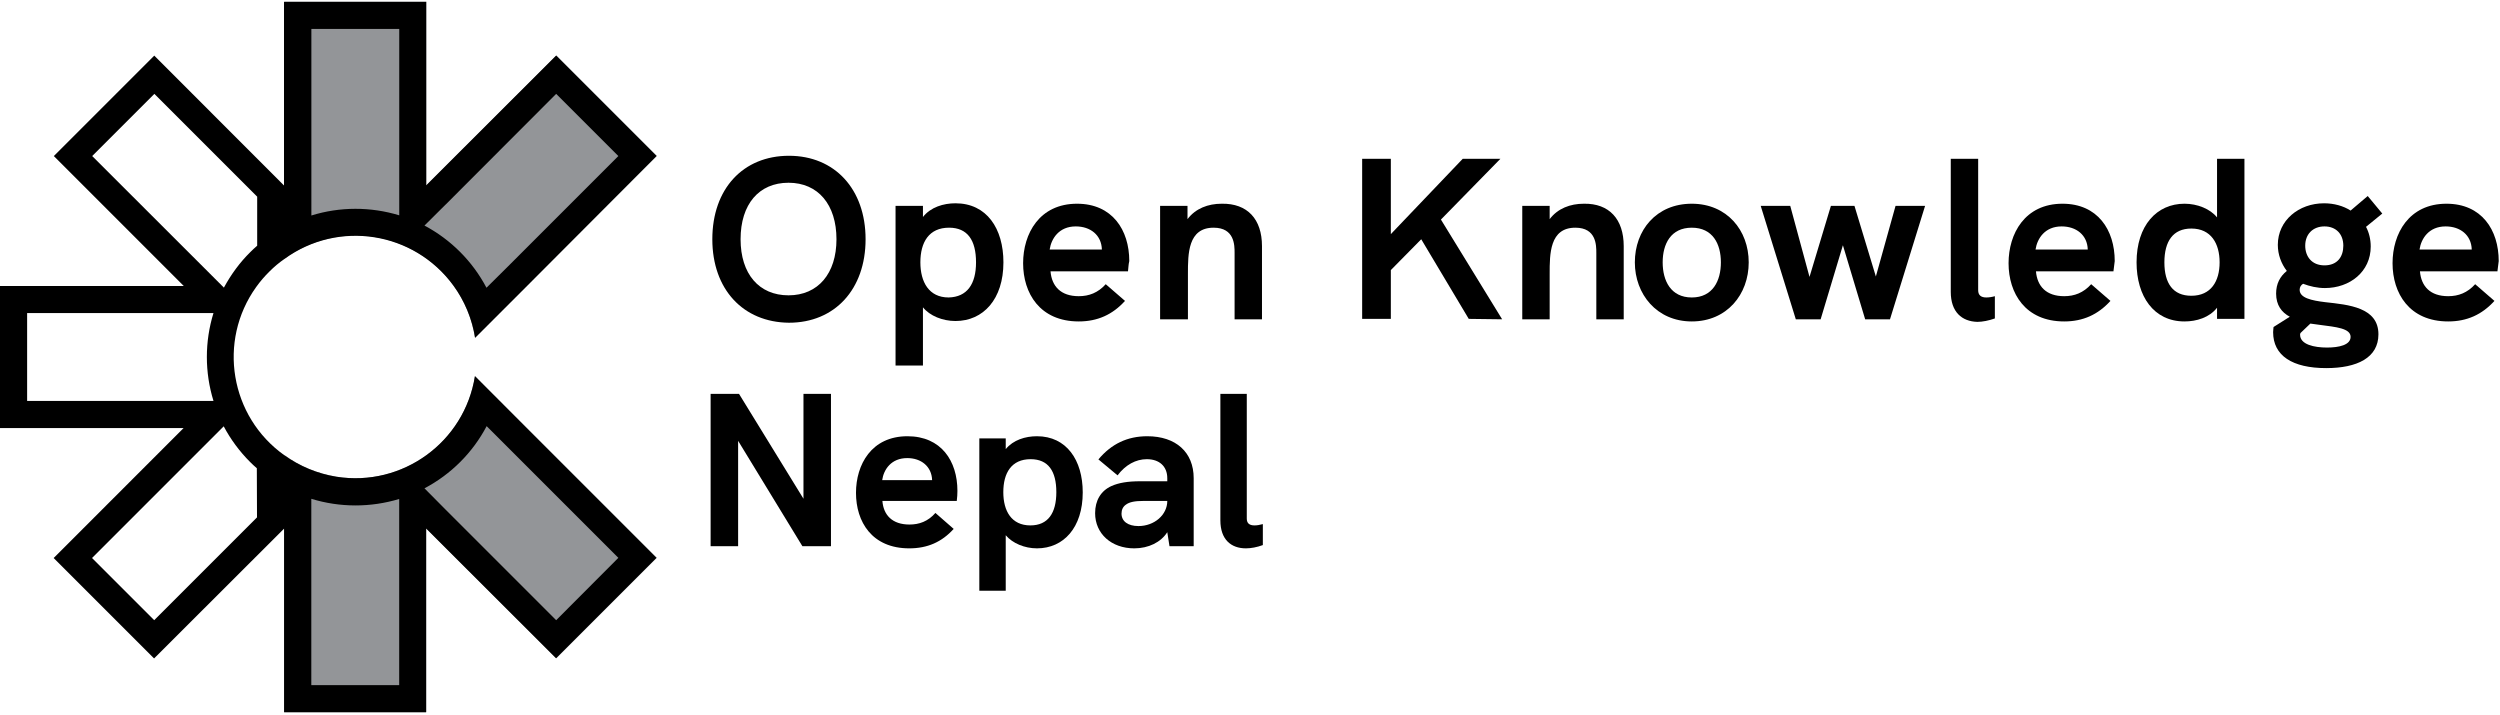
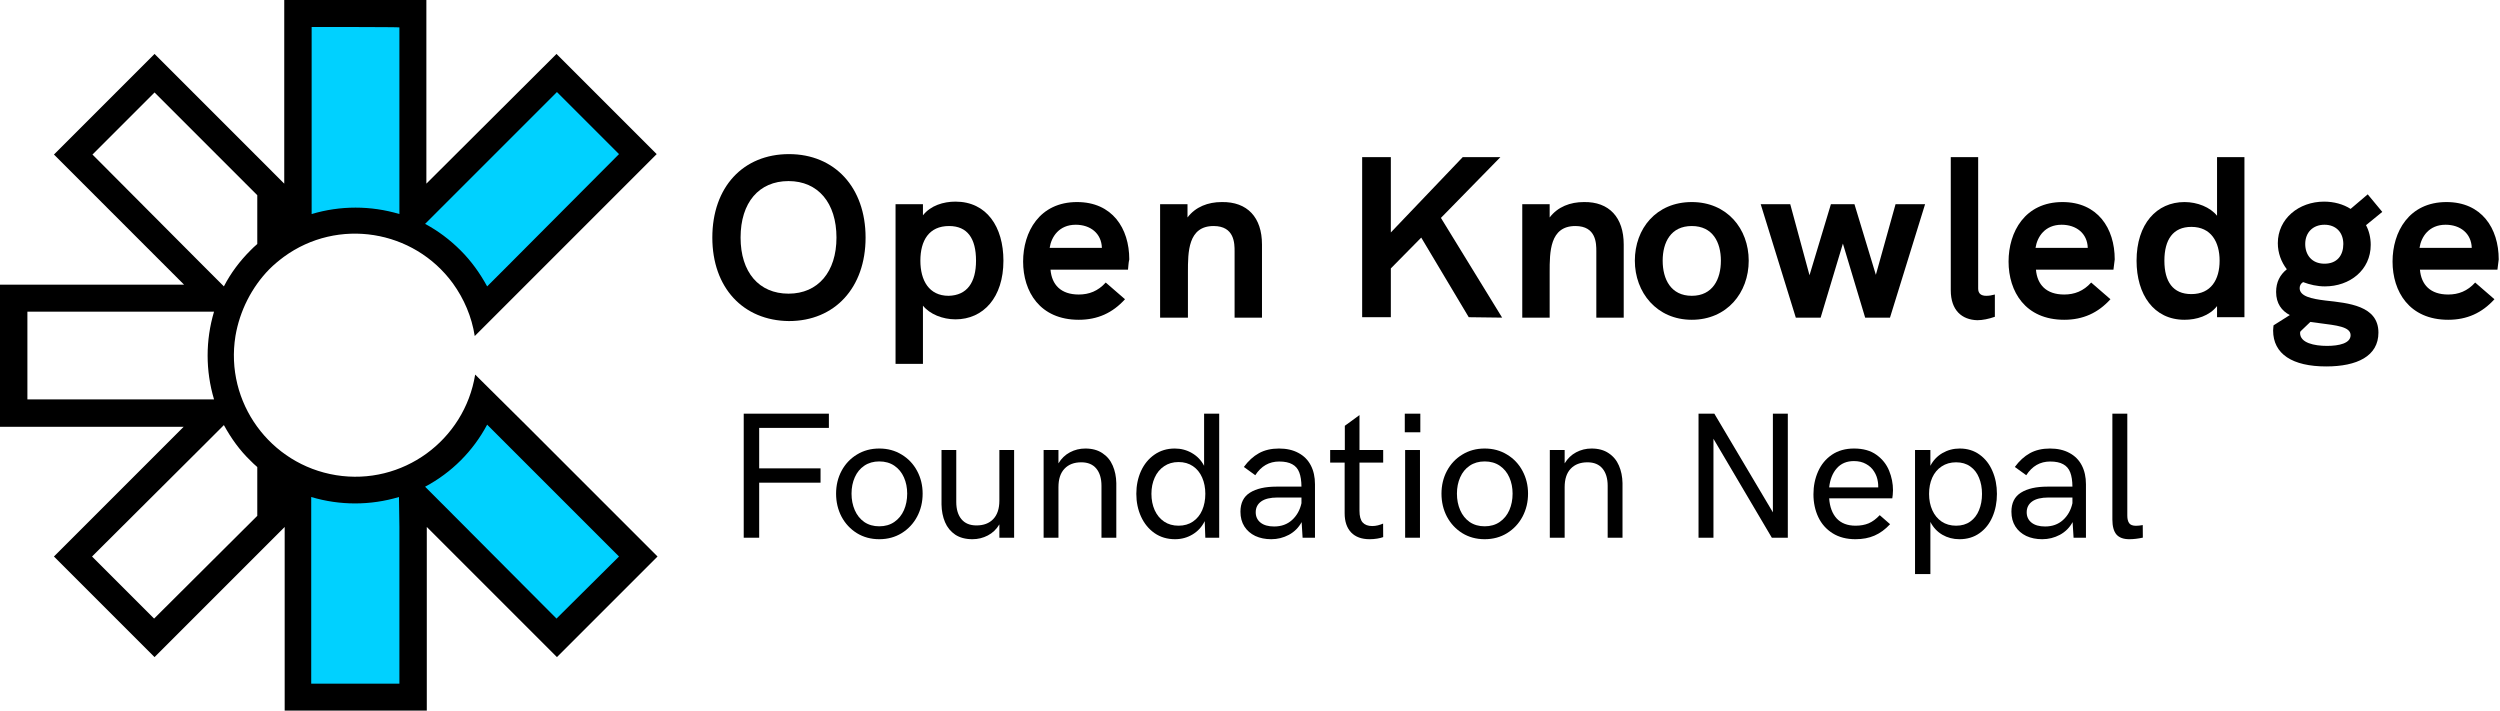
- <svg xmlns="http://www.w3.org/2000/svg" width="584" height="167" viewBox="0 0 584 167" fill="none">
-   <path d="M166.4 55.889C166.4 44.089 173.6 36.389 184.3 36.389C195 36.389 202.2 44.189 202.2 55.889C202.2 67.589 195 75.389 184.3 75.389C173.6 75.289 166.4 67.589 166.4 55.889ZM195.4 55.889C195.4 47.789 191.1 42.689 184.2 42.689C177.3 42.689 173 47.689 173 55.889C173 63.989 177.3 68.989 184.2 68.989C191.1 68.989 195.4 63.889 195.4 55.889Z" fill="black" />
-   <path d="M234.4 61.288C234.4 69.888 229.7 74.988 223.2 74.988C220.2 74.988 217.2 73.788 215.6 71.788V85.388H209.2V48.088H215.6V50.688C217.4 48.388 220.4 47.488 223.2 47.488C230.5 47.488 234.4 53.388 234.4 61.288ZM228 61.288C228 56.088 226 53.188 221.7 53.188C217 53.188 215 56.588 215 61.288C215 65.888 217 69.488 221.6 69.488C225.9 69.388 228 66.388 228 61.288Z" fill="black" />
-   <path d="M263.5 63.389H245.4C245.7 66.889 247.8 69.189 252 69.189C254.4 69.189 256.5 68.389 258.3 66.389L262.8 70.289C259.9 73.489 256.4 75.089 252 75.089C242.9 75.089 239 68.489 239 61.489C239 54.589 242.8 47.589 251.6 47.589C259.8 47.589 263.8 53.689 263.8 60.989C263.6 61.789 263.6 62.589 263.5 63.389ZM257.4 58.289C257.3 54.889 254.7 52.889 251.3 52.889C247.4 52.889 245.6 55.689 245.2 58.289H257.4Z" fill="black" />
-   <path d="M294.8 57.489V74.589H288.4V59.089C288.4 57.289 288.4 53.189 283.5 53.189C277.5 53.189 277.5 59.289 277.5 63.989V74.589H271V48.089H277.4V51.189C279.3 48.689 282.2 47.589 285.4 47.589C291.4 47.489 294.8 51.189 294.8 57.489Z" fill="black" />
-   <path d="M343.1 74.489L332 55.889L324.9 63.089V74.489H318.2V37.089H324.9V54.689L341.7 37.089H350.5L336.6 51.289L350.9 74.589L343.1 74.489Z" fill="black" />
-   <path d="M379.301 57.489V74.589H372.901V59.089C372.901 57.289 372.901 53.189 368.001 53.189C362.001 53.189 362.001 59.289 362.001 63.989V74.589H355.601V48.089H362.001V51.189C363.901 48.689 366.801 47.589 370.001 47.589C375.901 47.489 379.301 51.189 379.301 57.489Z" fill="black" />
-   <path d="M381.9 61.289C381.9 53.789 386.9 47.589 395.2 47.589C403.4 47.589 408.5 53.789 408.5 61.289C408.5 68.789 403.4 75.089 395.2 75.089C387 75.089 381.9 68.689 381.9 61.289ZM402 61.289C402 56.989 400.1 53.189 395.2 53.189C390.3 53.189 388.4 56.989 388.4 61.289C388.4 65.589 390.3 69.489 395.2 69.489C400.1 69.489 402 65.589 402 61.289Z" fill="black" />
-   <path d="M411.301 48.089H418.201L422.701 64.689L427.701 48.089H433.201L438.201 64.589L442.801 48.089H449.701L441.501 74.589H435.701L430.501 57.289L425.301 74.589H419.501L411.301 48.089Z" fill="black" />
-   <path d="M455.7 68.189V37.089H462.1V67.789C462.1 68.989 462.8 69.489 464 69.489C464.6 69.489 465.3 69.389 466 69.189V74.389C464.6 74.889 463.1 75.189 461.9 75.189C458.3 75.089 455.7 72.889 455.7 68.189Z" fill="black" />
-   <path d="M493.7 63.389H475.6C475.9 66.889 478 69.189 482.2 69.189C484.6 69.189 486.7 68.389 488.5 66.389L493 70.289C490.1 73.489 486.6 75.089 482.2 75.089C473.1 75.089 469.2 68.489 469.2 61.489C469.2 54.589 473 47.589 481.8 47.589C490 47.589 494 53.689 494 60.989C493.9 61.789 493.8 62.589 493.7 63.389ZM487.7 58.289C487.6 54.889 485 52.889 481.6 52.889C477.7 52.889 475.9 55.689 475.5 58.289H487.7Z" fill="black" />
-   <path d="M524.301 37.089V74.489H517.901V71.889C516.101 74.189 513.101 75.089 510.301 75.089C503.101 75.089 499.101 69.189 499.101 61.289C499.101 52.689 503.801 47.589 510.301 47.589C513.301 47.589 516.301 48.789 517.901 50.789V37.089H524.301ZM518.501 61.289C518.501 56.889 516.501 53.389 511.901 53.389C507.601 53.389 505.601 56.389 505.601 61.289C505.601 66.189 507.601 69.089 511.901 69.089C516.501 69.089 518.501 65.689 518.501 61.289Z" fill="black" />
-   <path d="M555.6 78.089C555.6 83.589 550.6 85.989 543.4 85.989C535.5 85.989 531 83.089 531 77.589C531 76.989 531.1 76.689 531.1 76.389L534.9 73.989C533 72.989 531.7 71.289 531.7 68.589C531.7 66.289 532.6 64.589 534.2 63.289C532.9 61.589 532.1 59.489 532.1 57.189C532.1 51.489 537 47.489 542.9 47.489C545.2 47.489 547.4 48.089 549.1 49.189L553.1 45.789L556.5 49.889L552.7 52.989C553.4 54.289 553.8 55.889 553.8 57.589C553.8 63.489 548.9 67.289 543.1 67.289C541.3 67.289 539.6 66.889 538 66.289C537.5 66.589 537.2 67.089 537.2 67.689C537.2 69.589 539.9 70.189 543.2 70.589C548.6 71.189 555.6 71.789 555.6 78.089ZM549.1 78.689C549.1 76.689 545.7 76.389 541.9 75.889L539.7 75.589L537.4 77.789C537.3 77.989 537.3 78.089 537.3 78.189C537.3 80.489 540.6 81.189 543.6 81.189C546.4 81.189 549.1 80.589 549.1 78.689ZM538.5 57.389C538.5 59.889 540 61.989 543 61.989C546 61.989 547.4 59.989 547.4 57.389C547.4 54.689 545.7 52.889 543 52.889C540.3 52.889 538.5 54.689 538.5 57.389Z" fill="black" />
-   <path d="M583.4 63.389H565.3C565.6 66.889 567.7 69.189 571.9 69.189C574.3 69.189 576.4 68.389 578.2 66.389L582.7 70.289C579.8 73.489 576.3 75.089 571.9 75.089C562.8 75.089 558.9 68.489 558.9 61.489C558.9 54.589 562.7 47.589 571.5 47.589C579.7 47.589 583.7 53.689 583.7 60.989C583.6 61.789 583.5 62.589 583.4 63.389ZM577.4 58.289C577.3 54.889 574.7 52.889 571.3 52.889C567.4 52.889 565.6 55.689 565.2 58.289H577.4Z" fill="black" />
-   <path d="M187.69 92H194.115V127.585H187.433L172.425 102.977V127.585H166V92H172.63L187.69 116.506V92Z" fill="black" />
-   <path d="M223.654 114.668C223.654 115.434 223.603 116.2 223.5 117.017H206.127C206.384 120.335 208.44 122.531 212.449 122.531C214.711 122.531 216.767 121.816 218.514 119.825L222.78 123.552C220.005 126.615 216.664 128.095 212.398 128.095C203.66 128.095 199.96 121.867 199.96 115.128C199.96 108.542 203.558 101.905 211.987 101.905C219.851 101.905 223.654 107.674 223.654 114.668ZM206.076 112.166H217.743C217.641 108.95 215.173 107.01 211.935 107.01C208.183 107.01 206.436 109.665 206.076 112.166Z" fill="black" />
-   <path d="M242.237 101.905C249.124 101.905 252.928 107.469 252.928 115.026C252.928 123.245 248.456 128.095 242.237 128.095C239.359 128.095 236.532 126.921 234.939 125.032V138H228.771V102.415H234.939V104.917C236.686 102.772 239.513 101.905 242.237 101.905ZM240.695 122.735C244.807 122.735 246.76 119.876 246.76 114.974C246.76 110.022 244.858 107.265 240.747 107.265C236.275 107.265 234.373 110.482 234.373 114.974C234.373 119.365 236.275 122.735 240.695 122.735Z" fill="black" />
-   <path d="M268 101.905C274.681 101.905 278.845 105.632 278.845 111.707V127.585H273.191L272.677 124.317C271.186 126.666 268.308 128.095 264.967 128.095C259.622 128.095 255.819 124.675 255.819 119.876C255.819 116.915 257.155 114.668 259.622 113.545C261.318 112.779 263.477 112.422 266.355 112.422H272.677V111.707C272.677 108.95 270.827 107.265 267.897 107.265C265.327 107.265 262.911 108.593 261.061 111.043L256.59 107.316C259.622 103.691 263.374 101.905 268 101.905ZM265.944 122.888C269.645 122.888 272.677 120.284 272.677 117.017H267.177C265.07 117.017 263.837 117.272 263.014 117.885C262.346 118.344 261.986 119.059 261.986 119.978C261.986 121.765 263.477 122.888 265.944 122.888Z" fill="black" />
-   <path d="M291.042 128.095C287.599 128.095 285.08 126.053 285.08 121.56V92H291.248V121.152C291.248 122.275 291.916 122.735 293.047 122.735C293.612 122.735 294.28 122.633 295 122.428V127.33C293.612 127.84 292.225 128.095 291.042 128.095Z" fill="black" />
-   <path d="M110.943 87.871C108.509 103.295 94.011 113.809 78.629 111.36C74.202 110.641 70.038 108.926 66.428 106.297V166.348H99.6V123.451L129.964 153.773L153.425 130.312L123.061 99.948L110.943 87.857V87.871Z" fill="#939598" />
-   <path d="M110.943 78.865C108.509 63.441 94.011 52.928 78.629 55.376C74.202 56.095 70.038 57.811 66.428 60.439V0.389H99.6V43.286L129.964 12.963L153.425 36.424L123.061 66.788L110.943 78.879V78.865Z" fill="#939598" />
-   <path d="M110.943 87.871C108.508 103.295 93.983 113.808 78.559 111.36C74.174 110.641 69.996 108.925 66.4 106.325C53.756 97.319 50.782 79.709 59.829 67.066C60.77 65.751 61.821 64.52 62.983 63.386C64.034 62.335 65.196 61.352 66.441 60.495C79.057 51.296 96.722 54.118 105.922 66.72C108.55 70.317 110.279 74.522 110.985 78.921L123.103 66.803L153.384 36.439L129.922 12.977L99.558 43.3V0.431H66.344V43.328L36.036 12.991L12.575 36.453L42.939 66.817H0V99.989H42.897L12.533 130.353L35.994 153.814L66.358 123.492V166.389H99.531V123.45L129.895 153.773L153.356 130.312L122.992 99.947L110.943 87.857V87.871ZM104.068 47.824L129.922 21.928L144.447 36.453L118.593 62.307L113.641 67.218C110.376 61.02 105.313 55.958 99.157 52.693L104.068 47.81V47.824ZM93.264 6.766V50.3C86.583 48.266 79.417 48.266 72.736 50.341V6.766H93.264ZM21.538 36.453L36.063 21.928L60.078 45.942V57.396C59.511 57.88 58.985 58.378 58.501 58.862C56.025 61.297 53.964 64.119 52.304 67.19L47.393 62.279L21.538 36.453ZM6.336 93.653V73.125H49.869C47.808 79.806 47.808 86.972 49.869 93.653H6.349H6.336ZM60.036 120.863L36.022 144.878L21.497 130.353L47.351 104.499L52.262 99.588C53.881 102.659 55.983 105.481 58.418 107.915C58.902 108.4 59.428 108.898 59.995 109.382L60.036 120.863ZM93.25 123.492V160.053H72.722V116.52C79.403 118.581 86.569 118.581 93.25 116.561V123.506V123.492ZM129.922 144.878L104.068 119.024L99.157 114.071C105.354 110.807 110.417 105.744 113.682 99.546L118.593 104.457L144.447 130.312L129.922 144.878Z" fill="black" />
+ <svg xmlns="http://www.w3.org/2000/svg" width="584" height="166" viewBox="0 0 584 166" fill="none">
+   <path d="M111 88.5C108.6 103.9 94.1 114.5 78.7 112C74.3 111.3 70.1 111.2 66.5 108.5L67 165H99V121.5L130 152.5L152 130L123.2 100.6L111 88.5Z" fill="#00D1FF" />
+   <path d="M103.5 63C107.7 67.2 110.1 72.1 111 78L122.5 66L152.5 36L130 13.5L99.001 44.5V0.5L67.001 0.5L66.4 59.5C77.7 51.4 93.6 53.2 103.5 63Z" fill="#00D1FF" />
+   <path d="M111 87.5C108.5 102.9 94 113.5 78.5 111C63.1 108.5 52.5 94 55 78.5C56 72.6 58.8 67.1 62.9 62.9C64 61.8 65.1 60.9 66.3 60C78.9 50.8 96.6 53.6 105.8 66.2C108.4 69.8 110.2 74 110.9 78.5L123 66.4L153.4 36L130 12.6L99.6 42.9V0H66.4V42.9L36.1 12.6L12.6 36.1L43 66.5H0V99.7H42.9L12.6 130L36.1 153.5L66.5 123.1V166H99.7V123.1L130.1 153.5L153.6 130L123.2 99.6L111 87.5ZM104.2 47.4L130.1 21.5L144.6 36L118.7 62L113.8 66.9C112.1 63.8 110.1 61 107.6 58.5C105.1 56 102.3 53.9 99.3 52.3L104.2 47.4ZM93.3 6.4V50C86.6 48 79.5 48 72.8 50V6.3C72.8 6.3 93.3 6.3 93.3 6.4ZM21.6 36.1L36.1 21.6L60.1 45.6V57C59.5 57.5 59 58 58.5 58.5C56 61 53.9 63.8 52.3 66.9L47.4 62L21.6 36.1ZM6.4 93.3V72.8H50C48 79.5 48 86.6 50 93.3C49.9 93.3 6.3 93.3 6.4 93.3ZM60.1 120.5L36 144.5L21.5 130L47.4 104.2L52.3 99.3C54 102.4 56 105.2 58.5 107.6C59 108.1 59.5 108.6 60.1 109.1V120.5ZM93.3 123.1V159.7H72.7V116.1C79.4 118.1 86.5 118.1 93.2 116.1L93.3 123.1ZM130 144.5L104.2 118.6L99.3 113.7C105.5 110.4 110.5 105.4 113.8 99.2L118.7 104.1L144.6 130L130 144.5Z" fill="black" />
+   <path d="M166.4 55.5C166.4 43.7 173.6 36 184.3 36C195 36 202.2 43.8 202.2 55.5C202.2 67.2 195 75 184.3 75C173.6 74.9 166.4 67.2 166.4 55.5ZM195.4 55.5C195.4 47.4 191.1 42.3 184.2 42.3C177.3 42.3 173 47.3 173 55.5C173 63.6 177.3 68.6 184.2 68.6C191.1 68.6 195.4 63.5 195.4 55.5Z" fill="black" />
+   <path d="M234.4 60.9C234.4 69.5 229.7 74.6 223.2 74.6C220.2 74.6 217.2 73.4 215.6 71.4V85H209.2V47.7H215.6V50.3C217.4 48 220.4 47.1 223.2 47.1C230.5 47.1 234.4 53 234.4 60.9ZM228 60.9C228 55.7 226 52.8 221.7 52.8C217 52.8 215 56.2 215 60.9C215 65.5 217 69.1 221.6 69.1C225.9 69 228 66 228 60.9Z" fill="black" />
+   <path d="M263.5 63H245.4C245.7 66.5 247.8 68.8 252 68.8C254.4 68.8 256.5 68 258.3 66L262.8 69.9C259.9 73.1 256.4 74.7 252 74.7C242.9 74.7 239 68.1 239 61.1C239 54.2 242.8 47.2 251.6 47.2C259.8 47.2 263.8 53.3 263.8 60.6C263.6 61.4 263.6 62.2 263.5 63ZM257.4 57.9C257.3 54.5 254.7 52.5 251.3 52.5C247.4 52.5 245.6 55.3 245.2 57.9H257.4Z" fill="black" />
+   <path d="M294.8 57.1V74.2H288.4V58.7C288.4 56.9 288.4 52.8 283.5 52.8C277.5 52.8 277.5 58.9 277.5 63.6V74.2H271V47.7H277.4V50.8C279.3 48.3 282.2 47.2 285.4 47.2C291.4 47.1 294.8 50.8 294.8 57.1Z" fill="black" />
+   <path d="M343.1 74.1L332 55.5L324.9 62.7V74.1H318.2V36.7H324.9V54.3L341.7 36.7H350.5L336.6 50.9L350.9 74.2L343.1 74.1Z" fill="black" />
+   <path d="M379.301 57.1V74.2H372.901V58.7C372.901 56.9 372.901 52.8 368.001 52.8C362.001 52.8 362.001 58.9 362.001 63.6V74.2H355.601V47.7H362.001V50.8C363.901 48.3 366.801 47.2 370.001 47.2C375.901 47.1 379.301 50.8 379.301 57.1Z" fill="black" />
+   <path d="M381.9 60.9C381.9 53.4 386.9 47.2 395.2 47.2C403.4 47.2 408.5 53.4 408.5 60.9C408.5 68.4 403.4 74.7 395.2 74.7C387 74.7 381.9 68.3 381.9 60.9ZM402 60.9C402 56.6 400.1 52.8 395.2 52.8C390.3 52.8 388.4 56.6 388.4 60.9C388.4 65.2 390.3 69.1 395.2 69.1C400.1 69.1 402 65.2 402 60.9Z" fill="black" />
+   <path d="M411.301 47.7H418.201L422.701 64.3L427.701 47.7H433.201L438.201 64.2L442.801 47.7H449.701L441.501 74.2H435.701L430.501 56.9L425.301 74.2H419.501L411.301 47.7Z" fill="black" />
+   <path d="M455.7 67.8V36.7H462.1V67.4C462.1 68.6 462.8 69.1 464 69.1C464.6 69.1 465.3 69 466 68.8V74C464.6 74.5 463.1 74.8 461.9 74.8C458.3 74.7 455.7 72.5 455.7 67.8Z" fill="black" />
+   <path d="M493.7 63H475.6C475.9 66.5 478 68.8 482.2 68.8C484.6 68.8 486.7 68 488.5 66L493 69.9C490.1 73.1 486.6 74.7 482.2 74.7C473.1 74.7 469.2 68.1 469.2 61.1C469.2 54.2 473 47.2 481.8 47.2C490 47.2 494 53.3 494 60.6C493.9 61.4 493.8 62.2 493.7 63ZM487.7 57.9C487.6 54.5 485 52.5 481.6 52.5C477.7 52.5 475.9 55.3 475.5 57.9H487.7Z" fill="black" />
+   <path d="M524.301 36.7V74.1H517.901V71.5C516.101 73.8 513.101 74.7 510.301 74.7C503.101 74.7 499.101 68.8 499.101 60.9C499.101 52.3 503.801 47.2 510.301 47.2C513.301 47.2 516.301 48.4 517.901 50.4V36.7H524.301ZM518.501 60.9C518.501 56.5 516.501 53 511.901 53C507.601 53 505.601 56 505.601 60.9C505.601 65.8 507.601 68.7 511.901 68.7C516.501 68.7 518.501 65.3 518.501 60.9Z" fill="black" />
+   <path d="M555.6 77.7C555.6 83.2 550.6 85.6 543.4 85.6C535.5 85.6 531 82.7 531 77.2C531 76.6 531.1 76.3 531.1 76L534.9 73.6C533 72.6 531.7 70.9 531.7 68.2C531.7 65.9 532.6 64.2 534.2 62.9C532.9 61.2 532.1 59.1 532.1 56.8C532.1 51.1 537 47.1 542.9 47.1C545.2 47.1 547.4 47.7 549.1 48.8L553.1 45.4L556.5 49.5L552.7 52.6C553.4 53.9 553.8 55.5 553.8 57.2C553.8 63.1 548.9 66.9 543.1 66.9C541.3 66.9 539.6 66.5 538 65.9C537.5 66.2 537.2 66.7 537.2 67.3C537.2 69.2 539.9 69.8 543.2 70.2C548.6 70.8 555.6 71.4 555.6 77.7ZM549.1 78.3C549.1 76.3 545.7 76 541.9 75.5L539.7 75.2L537.4 77.4C537.3 77.6 537.3 77.7 537.3 77.8C537.3 80.1 540.6 80.8 543.6 80.8C546.4 80.8 549.1 80.2 549.1 78.3ZM538.5 57C538.5 59.5 540 61.6 543 61.6C546 61.6 547.4 59.6 547.4 57C547.4 54.3 545.7 52.5 543 52.5C540.3 52.5 538.5 54.3 538.5 57Z" fill="black" />
+   <path d="M583.4 63H565.3C565.6 66.5 567.7 68.8 571.9 68.8C574.3 68.8 576.4 68 578.2 66L582.7 69.9C579.8 73.1 576.3 74.7 571.9 74.7C562.8 74.7 558.9 68.1 558.9 61.1C558.9 54.2 562.7 47.2 571.5 47.2C579.7 47.2 583.7 53.3 583.7 60.6C583.6 61.4 583.5 62.2 583.4 63ZM577.4 57.9C577.3 54.5 574.7 52.5 571.3 52.5C567.4 52.5 565.6 55.3 565.2 57.9H577.4Z" fill="black" />
+   <path d="M497.409 125.96C496.042 125.96 495.037 125.591 494.395 124.853C493.766 124.101 493.451 122.938 493.451 121.366V96.634H496.938V120.443C496.938 121.209 497.081 121.797 497.368 122.207C497.655 122.617 498.188 122.822 498.968 122.822C499.392 122.822 499.918 122.768 500.547 122.658L500.567 125.591C499.433 125.837 498.38 125.96 497.409 125.96Z" fill="black" />
+   <path d="M478.87 104.775C480.634 104.775 482.145 105.117 483.402 105.801C484.674 106.471 485.638 107.435 486.294 108.692C486.95 109.95 487.278 111.427 487.278 113.122V125.611H484.387L484.161 121.961C483.464 123.246 482.473 124.237 481.188 124.935C479.902 125.618 478.528 125.96 477.065 125.96C475.671 125.96 474.427 125.707 473.333 125.201C472.253 124.682 471.405 123.943 470.79 122.986C470.175 122.016 469.867 120.867 469.867 119.541C469.867 117.504 470.605 116.021 472.082 115.091C473.572 114.147 475.65 113.676 478.316 113.676H484.12C484.106 112.309 483.936 111.201 483.607 110.354C483.279 109.492 482.732 108.856 481.967 108.446C481.215 108.022 480.196 107.811 478.911 107.811C476.573 107.811 474.714 108.877 473.333 111.01L470.667 109.082C471.706 107.66 472.882 106.587 474.194 105.862C475.507 105.138 477.065 104.775 478.87 104.775ZM477.742 122.986C479.41 122.986 480.798 122.487 481.905 121.489C483.026 120.478 483.765 119.165 484.12 117.552V116.219H478.521C476.84 116.219 475.568 116.526 474.707 117.142C473.859 117.757 473.436 118.598 473.436 119.664C473.436 120.676 473.812 121.482 474.563 122.084C475.315 122.686 476.375 122.986 477.742 122.986Z" fill="black" />
+   <path d="M447.35 105.124H450.938V108.815C451.595 107.544 452.531 106.553 453.748 105.842C454.979 105.131 456.325 104.775 457.788 104.775C459.579 104.775 461.131 105.254 462.443 106.211C463.756 107.154 464.754 108.433 465.438 110.046C466.135 111.646 466.483 113.423 466.483 115.378C466.483 117.333 466.135 119.117 465.438 120.73C464.754 122.33 463.749 123.602 462.423 124.545C461.11 125.488 459.545 125.96 457.727 125.96C456.264 125.96 454.931 125.611 453.728 124.914C452.524 124.203 451.595 123.205 450.938 121.92V134.102H447.35V105.124ZM456.947 122.802C458.246 122.802 459.347 122.48 460.249 121.838C461.165 121.182 461.849 120.293 462.3 119.172C462.765 118.051 462.997 116.786 462.997 115.378C462.997 113.97 462.765 112.712 462.3 111.604C461.849 110.483 461.165 109.602 460.249 108.959C459.347 108.316 458.246 107.995 456.947 107.995C455.648 107.995 454.521 108.316 453.563 108.959C452.606 109.588 451.875 110.463 451.369 111.584C450.877 112.691 450.631 113.956 450.631 115.378C450.631 116.786 450.884 118.058 451.39 119.192C451.896 120.313 452.62 121.195 453.563 121.838C454.521 122.48 455.648 122.802 456.947 122.802Z" fill="black" />
+   <path d="M433.445 125.96C431.354 125.96 429.569 125.495 428.093 124.565C426.616 123.636 425.502 122.378 424.75 120.792C423.998 119.192 423.622 117.415 423.622 115.46C423.622 113.532 423.984 111.755 424.709 110.128C425.434 108.501 426.507 107.202 427.929 106.231C429.364 105.261 431.087 104.775 433.097 104.775C435.243 104.775 436.993 105.268 438.347 106.252C439.714 107.236 440.698 108.474 441.3 109.964C441.901 111.44 442.202 112.958 442.202 114.517C442.202 114.886 442.182 115.255 442.141 115.624C442.113 115.979 442.079 116.239 442.038 116.403H427.293C427.43 118.413 428.018 119.985 429.057 121.12C430.109 122.241 431.579 122.802 433.466 122.802C434.614 122.802 435.633 122.617 436.521 122.248C437.41 121.865 438.271 121.229 439.105 120.341L441.525 122.453C440.391 123.67 439.174 124.559 437.875 125.119C436.59 125.68 435.113 125.96 433.445 125.96ZM438.757 113.86C438.757 113.272 438.729 112.842 438.675 112.568C438.552 111.68 438.258 110.873 437.793 110.148C437.342 109.41 436.713 108.822 435.906 108.385C435.113 107.934 434.17 107.708 433.076 107.708C431.395 107.708 430.062 108.269 429.077 109.39C428.093 110.497 427.498 111.987 427.293 113.86H438.757Z" fill="black" />
+   <path d="M417.634 96.634V125.611H413.901L400.264 102.499V125.611H396.777V96.634H400.469L414.147 119.685V96.634H417.634Z" fill="black" />
+   <path d="M362.037 105.124H365.503V108.241C366.187 107.106 367.082 106.245 368.189 105.657C369.297 105.069 370.493 104.775 371.778 104.775C373.378 104.775 374.711 105.138 375.777 105.862C376.857 106.573 377.657 107.537 378.177 108.754C378.71 109.971 378.99 111.338 379.018 112.855V125.611H375.552V113.491C375.552 111.769 375.148 110.422 374.342 109.451C373.535 108.48 372.366 107.995 370.835 107.995C369.167 107.995 367.861 108.494 366.918 109.492C365.975 110.477 365.503 111.912 365.503 113.799V125.611H362.037V105.124Z" fill="black" />
+   <path d="M346.82 125.96C344.865 125.96 343.122 125.488 341.591 124.545C340.06 123.588 338.863 122.303 338.002 120.689C337.154 119.062 336.73 117.271 336.73 115.316C336.73 113.375 337.154 111.604 338.002 110.005C338.863 108.392 340.06 107.12 341.591 106.19C343.122 105.247 344.865 104.775 346.82 104.775C348.775 104.775 350.519 105.247 352.05 106.19C353.595 107.12 354.798 108.392 355.659 110.005C356.521 111.618 356.951 113.389 356.951 115.316C356.951 117.271 356.521 119.062 355.659 120.689C354.798 122.303 353.595 123.588 352.05 124.545C350.519 125.488 348.775 125.96 346.82 125.96ZM346.82 122.945C348.188 122.945 349.363 122.604 350.348 121.92C351.332 121.236 352.077 120.32 352.583 119.172C353.089 118.01 353.342 116.725 353.342 115.316C353.342 113.922 353.089 112.657 352.583 111.522C352.077 110.374 351.332 109.465 350.348 108.795C349.363 108.125 348.188 107.79 346.82 107.79C345.467 107.79 344.298 108.125 343.313 108.795C342.343 109.451 341.604 110.354 341.099 111.502C340.593 112.637 340.34 113.908 340.34 115.316C340.34 116.725 340.593 118.01 341.099 119.172C341.604 120.334 342.343 121.257 343.313 121.94C344.298 122.61 345.467 122.945 346.82 122.945Z" fill="black" />
+   <path d="M328.158 96.634H331.788V100.981H328.158V96.634ZM328.24 105.124H331.706V125.611H328.24V105.124Z" fill="black" />
+   <path d="M319.955 125.96C318.082 125.96 316.64 125.434 315.628 124.381C314.616 123.314 314.11 121.817 314.11 119.89V108.057H310.727V105.124H314.151V99.464L317.576 96.962V105.124H323.113V108.057H317.576V119.315C317.576 120.573 317.822 121.482 318.314 122.043C318.82 122.604 319.565 122.884 320.55 122.884C320.987 122.884 321.432 122.829 321.883 122.72C322.348 122.597 322.751 122.46 323.093 122.31L323.113 125.468C322.758 125.604 322.293 125.721 321.719 125.816C321.145 125.912 320.557 125.96 319.955 125.96Z" fill="black" />
+   <path d="M298.771 104.775C300.534 104.775 302.045 105.117 303.303 105.801C304.574 106.471 305.538 107.435 306.194 108.692C306.851 109.95 307.179 111.427 307.179 113.122V125.611H304.287L304.062 121.961C303.364 123.246 302.373 124.237 301.088 124.935C299.803 125.618 298.429 125.96 296.966 125.96C295.571 125.96 294.327 125.707 293.233 125.201C292.153 124.682 291.306 123.943 290.69 122.986C290.075 122.016 289.768 120.867 289.768 119.541C289.768 117.504 290.506 116.021 291.982 115.091C293.473 114.147 295.551 113.676 298.217 113.676H304.021C304.007 112.309 303.836 111.201 303.508 110.354C303.18 109.492 302.633 108.856 301.867 108.446C301.115 108.022 300.097 107.811 298.812 107.811C296.474 107.811 294.614 108.877 293.233 111.01L290.567 109.082C291.606 107.66 292.782 106.587 294.095 105.862C295.407 105.138 296.966 104.775 298.771 104.775ZM297.643 122.986C299.311 122.986 300.698 122.487 301.806 121.489C302.927 120.478 303.665 119.165 304.021 117.552V116.219H298.422C296.74 116.219 295.469 116.526 294.607 117.142C293.76 117.757 293.336 118.598 293.336 119.664C293.336 120.676 293.712 121.482 294.464 122.084C295.216 122.686 296.275 122.986 297.643 122.986Z" fill="black" />
+   <path d="M274.489 125.96C272.671 125.96 271.078 125.488 269.711 124.545C268.344 123.588 267.291 122.303 266.553 120.689C265.814 119.076 265.445 117.299 265.445 115.357C265.445 113.43 265.808 111.659 266.532 110.046C267.271 108.433 268.316 107.154 269.67 106.211C271.037 105.254 272.623 104.775 274.428 104.775C275.891 104.775 277.23 105.131 278.447 105.842C279.678 106.553 280.621 107.544 281.277 108.815V96.634H284.805V125.611H281.564L281.421 121.735C280.765 123.075 279.814 124.114 278.57 124.853C277.34 125.591 275.979 125.96 274.489 125.96ZM275.31 122.802C276.608 122.802 277.729 122.48 278.673 121.838C279.616 121.195 280.334 120.313 280.826 119.192C281.318 118.058 281.564 116.779 281.564 115.357C281.564 113.949 281.318 112.685 280.826 111.563C280.334 110.429 279.616 109.54 278.673 108.897C277.729 108.255 276.608 107.934 275.31 107.934C274.011 107.934 272.883 108.262 271.926 108.918C270.969 109.561 270.237 110.449 269.731 111.584C269.226 112.705 268.973 113.963 268.973 115.357C268.973 116.766 269.226 118.037 269.731 119.172C270.237 120.293 270.969 121.182 271.926 121.838C272.883 122.48 274.011 122.802 275.31 122.802Z" fill="black" />
+   <path d="M243.789 105.124H247.255V108.241C247.938 107.106 248.834 106.245 249.941 105.657C251.049 105.069 252.245 104.775 253.53 104.775C255.13 104.775 256.463 105.138 257.529 105.862C258.609 106.573 259.409 107.537 259.929 108.754C260.462 109.971 260.742 111.338 260.77 112.855V125.611H257.304V113.491C257.304 111.769 256.9 110.422 256.094 109.451C255.287 108.48 254.118 107.995 252.587 107.995C250.919 107.995 249.613 108.494 248.67 109.492C247.727 110.477 247.255 111.912 247.255 113.799V125.611H243.789V105.124Z" fill="black" />
+   <path d="M227.157 125.96C225.558 125.96 224.218 125.604 223.138 124.894C222.071 124.169 221.278 123.198 220.759 121.981C220.239 120.751 219.966 119.377 219.938 117.859V105.124H223.384V117.244C223.384 118.967 223.787 120.313 224.594 121.284C225.4 122.255 226.569 122.74 228.101 122.74C229.769 122.74 231.074 122.248 232.018 121.264C232.975 120.266 233.453 118.823 233.453 116.937V105.124H236.898V125.611H233.453V122.494C232.783 123.629 231.888 124.49 230.767 125.078C229.646 125.666 228.442 125.96 227.157 125.96Z" fill="black" />
+   <path d="M205.398 125.96C203.443 125.96 201.7 125.488 200.169 124.545C198.638 123.588 197.441 122.303 196.58 120.689C195.732 119.062 195.309 117.271 195.309 115.316C195.309 113.375 195.732 111.604 196.58 110.005C197.441 108.392 198.638 107.12 200.169 106.19C201.7 105.247 203.443 104.775 205.398 104.775C207.354 104.775 209.097 105.247 210.628 106.19C212.173 107.12 213.376 108.392 214.237 110.005C215.099 111.618 215.529 113.389 215.529 115.316C215.529 117.271 215.099 119.062 214.237 120.689C213.376 122.303 212.173 123.588 210.628 124.545C209.097 125.488 207.354 125.96 205.398 125.96ZM205.398 122.945C206.766 122.945 207.941 122.604 208.926 121.92C209.91 121.236 210.655 120.32 211.161 119.172C211.667 118.01 211.92 116.725 211.92 115.316C211.92 113.922 211.667 112.657 211.161 111.522C210.655 110.374 209.91 109.465 208.926 108.795C207.941 108.125 206.766 107.79 205.398 107.79C204.045 107.79 202.876 108.125 201.892 108.795C200.921 109.451 200.183 110.354 199.677 111.502C199.171 112.637 198.918 113.908 198.918 115.316C198.918 116.725 199.171 118.01 199.677 119.172C200.183 120.334 200.921 121.257 201.892 121.94C202.876 122.61 204.045 122.945 205.398 122.945Z" fill="black" />
+   <path d="M173.734 96.634H193.627V99.956H177.344V109.41H191.679V112.753H177.344V125.611H173.734V96.634Z" fill="black" />
</svg>
